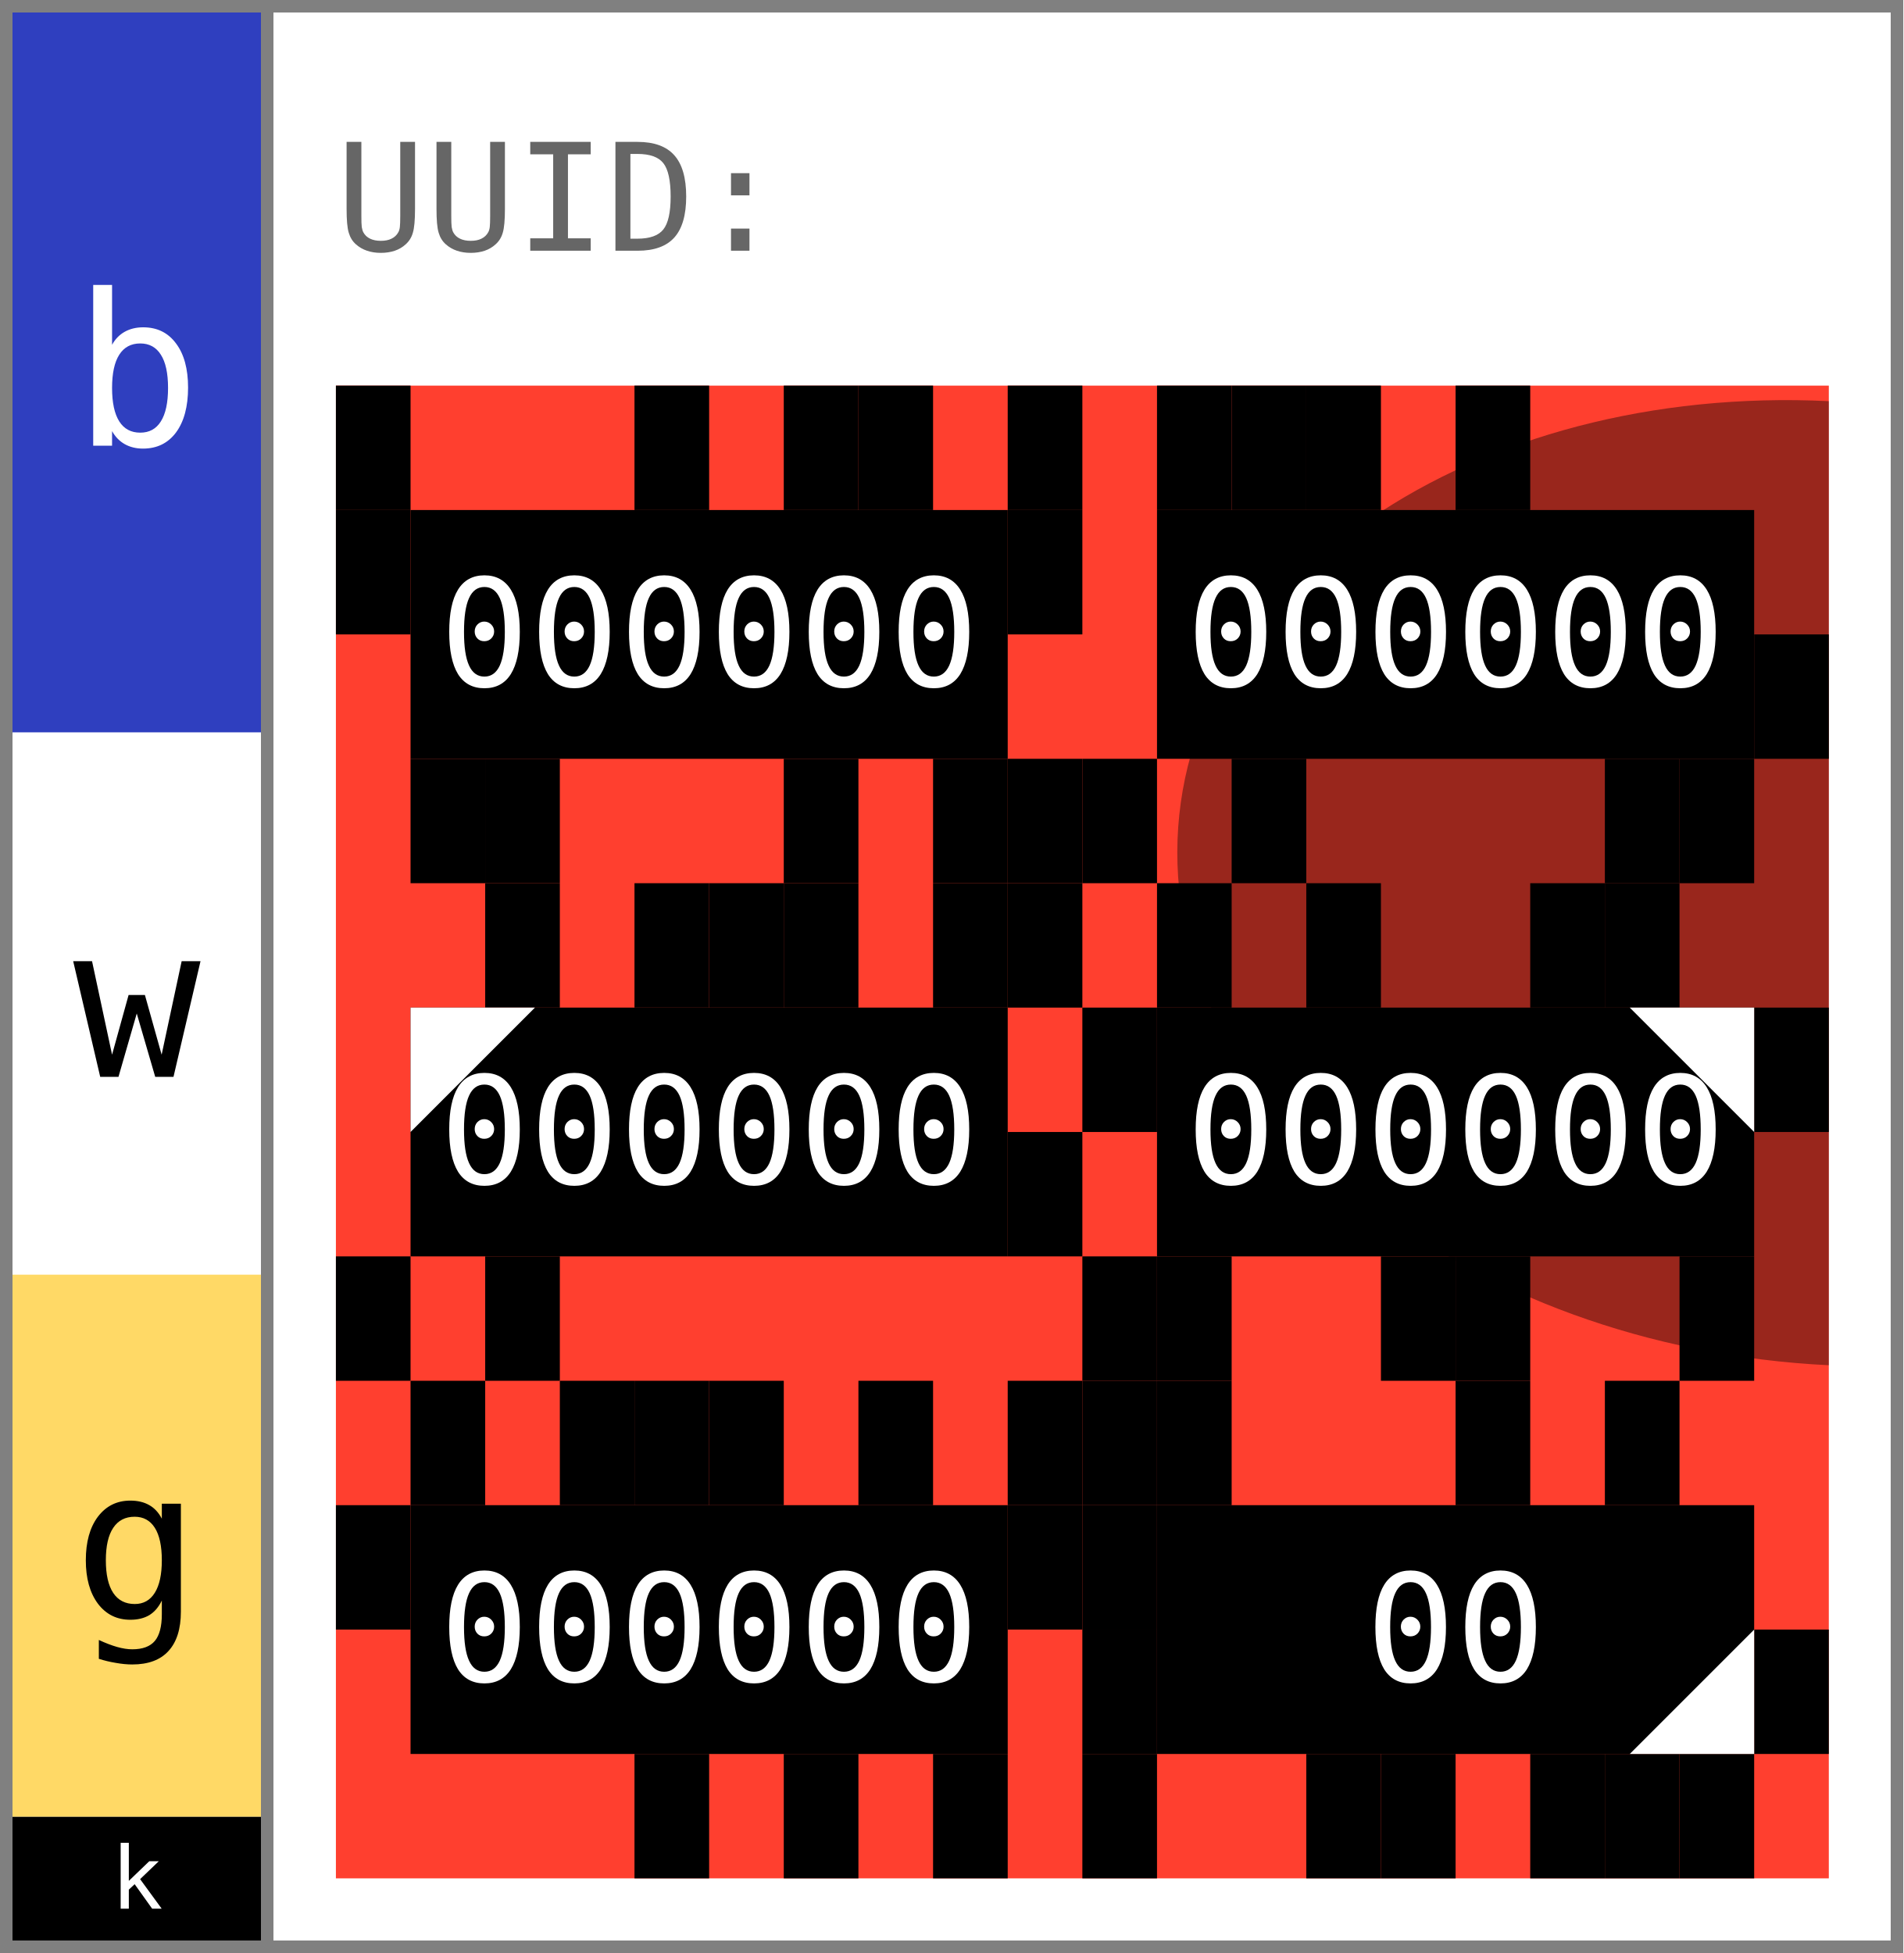
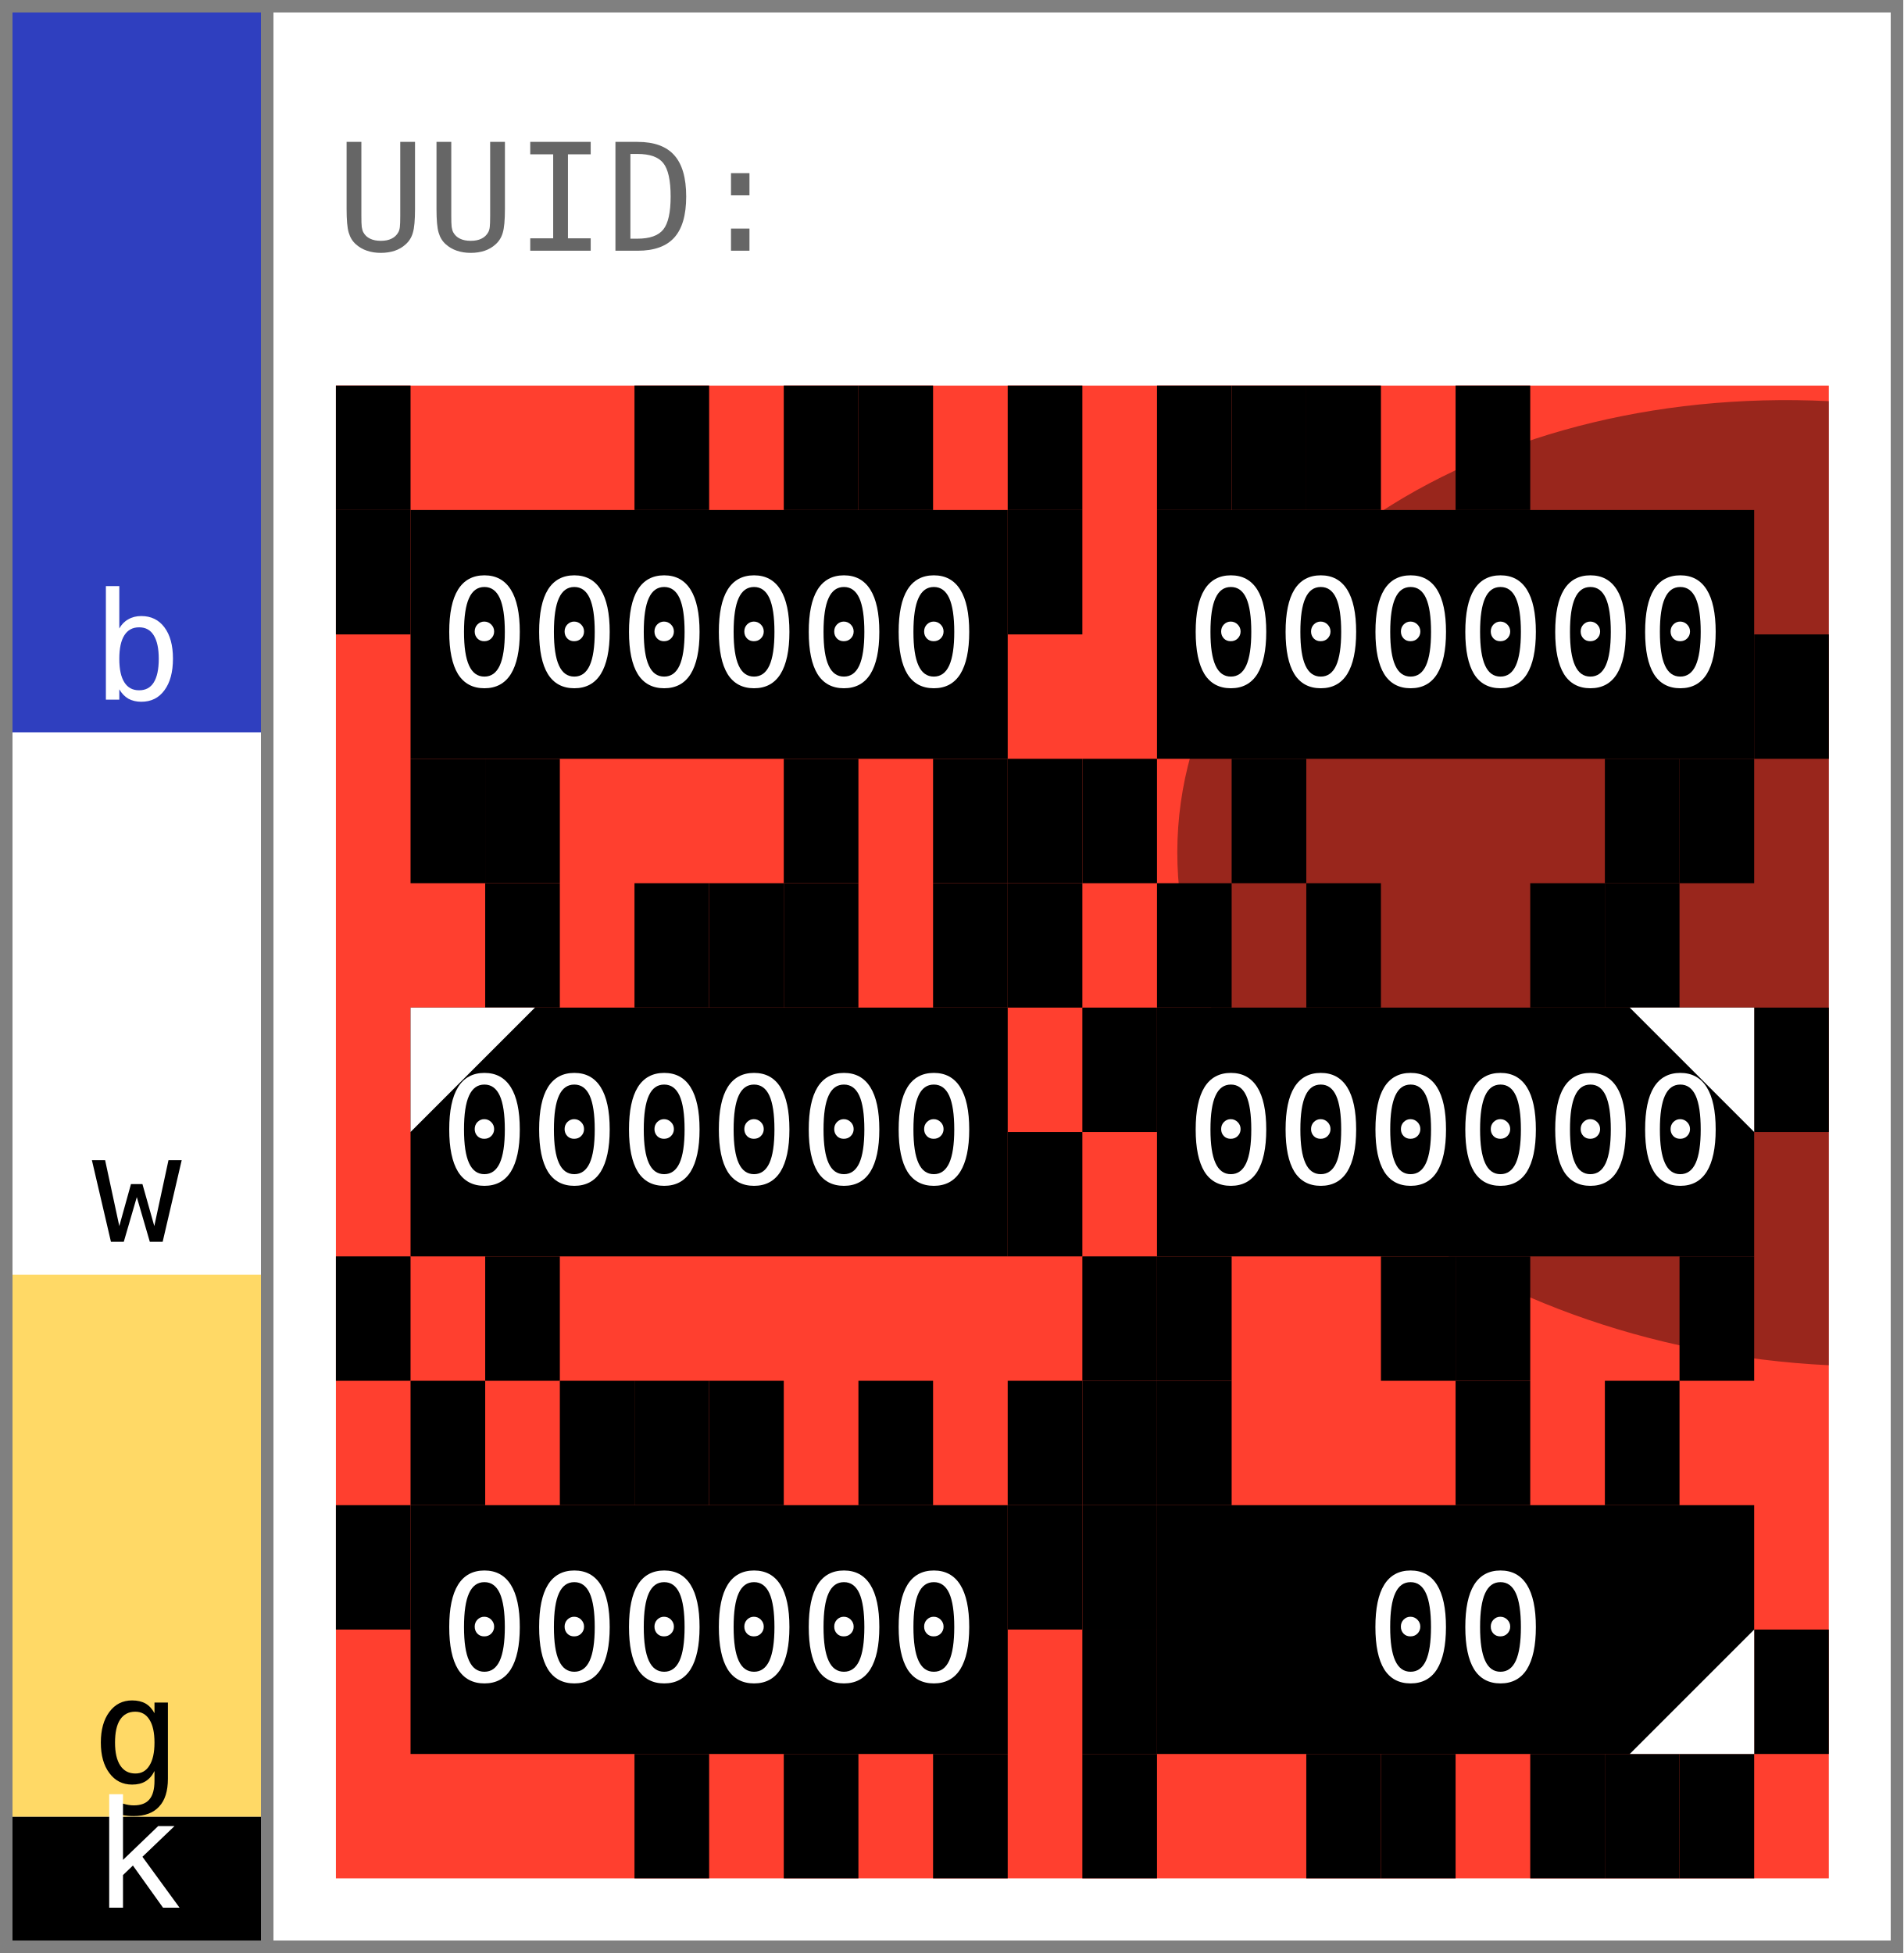
<svg xmlns="http://www.w3.org/2000/svg" width="153.0" height="157.0" viewBox="0 0 153.0 157.0" data-entviz-version="v6" data-entviz-lib="0.5.0" data-input-bytes="36" data-cols="2" data-rows="3">
  <defs>
    <clipPath id="grid-clip-98b6d128682e280b-2x3">
      <rect x="27.0" y="31.0" width="120.0" height="120.0" />
    </clipPath>
  </defs>
  <rect x="0" y="0" width="153.0" height="157.0" fill="#ffffff" />
  <g data-channel="grid">
    <rect x="27.0" y="31.0" width="120.0" height="120.0" fill="#ff3f2f" />
    <g>
      <rect x="27.0" y="31.0" width="6.0" height="10.0" fill="#000000" />
      <rect x="51.0" y="31.0" width="6.0" height="10.0" fill="#000000" />
      <rect x="63.0" y="31.0" width="6.0" height="10.0" fill="#000000" />
      <rect x="69.0" y="31.0" width="6.0" height="10.0" fill="#000000" />
      <rect x="81.0" y="31.0" width="6.0" height="10.0" fill="#000000" />
      <rect x="81.0" y="41.0" width="6.0" height="10.0" fill="#000000" />
      <rect x="81.0" y="61.0" width="6.0" height="10.0" fill="#000000" />
      <rect x="75.0" y="61.0" width="6.0" height="10.0" fill="#000000" />
      <rect x="63.0" y="61.0" width="6.0" height="10.0" fill="#000000" />
      <rect x="39.0" y="61.0" width="6.0" height="10.0" fill="#000000" />
      <rect x="33.0" y="61.0" width="6.0" height="10.0" fill="#000000" />
      <rect x="27.0" y="41.0" width="6.0" height="10.0" fill="#000000" />
      <rect x="93.0" y="31.0" width="6.0" height="10.0" fill="#000000" />
      <rect x="99.0" y="31.0" width="6.0" height="10.0" fill="#000000" />
      <rect x="105.0" y="31.0" width="6.0" height="10.0" fill="#000000" />
      <rect x="117.0" y="31.0" width="6.0" height="10.0" fill="#000000" />
      <rect x="141.0" y="51.0" width="6.0" height="10.0" fill="#000000" />
      <rect x="135.0" y="61.0" width="6.0" height="10.0" fill="#000000" />
      <rect x="129.0" y="61.0" width="6.0" height="10.0" fill="#000000" />
      <rect x="99.0" y="61.0" width="6.0" height="10.0" fill="#000000" />
      <rect x="87.0" y="61.0" width="6.0" height="10.0" fill="#000000" />
      <rect x="39.0" y="71.0" width="6.0" height="10.0" fill="#000000" />
      <rect x="51.0" y="71.0" width="6.0" height="10.0" fill="#000000" />
      <rect x="57.0" y="71.0" width="6.0" height="10.0" fill="#000000" />
      <rect x="63.0" y="71.0" width="6.0" height="10.0" fill="#000000" />
      <rect x="75.0" y="71.0" width="6.0" height="10.0" fill="#000000" />
      <rect x="81.0" y="71.0" width="6.0" height="10.0" fill="#000000" />
      <rect x="81.0" y="91.0" width="6.0" height="10.0" fill="#000000" />
      <rect x="39.0" y="101.0" width="6.0" height="10.0" fill="#000000" />
      <rect x="27.0" y="101.0" width="6.0" height="10.0" fill="#000000" />
      <rect x="93.0" y="71.0" width="6.0" height="10.0" fill="#000000" />
      <rect x="105.0" y="71.0" width="6.0" height="10.0" fill="#000000" />
      <rect x="123.0" y="71.0" width="6.0" height="10.0" fill="#000000" />
      <rect x="129.0" y="71.0" width="6.0" height="10.0" fill="#000000" />
      <rect x="141.0" y="81.0" width="6.0" height="10.0" fill="#000000" />
      <rect x="135.0" y="101.0" width="6.0" height="10.0" fill="#000000" />
      <rect x="117.0" y="101.0" width="6.0" height="10.0" fill="#000000" />
      <rect x="111.0" y="101.0" width="6.0" height="10.0" fill="#000000" />
      <rect x="93.0" y="101.0" width="6.0" height="10.0" fill="#000000" />
      <rect x="87.0" y="101.0" width="6.0" height="10.0" fill="#000000" />
      <rect x="87.0" y="81.0" width="6.0" height="10.0" fill="#000000" />
      <rect x="33.0" y="111.0" width="6.0" height="10.0" fill="#000000" />
      <rect x="45.0" y="111.0" width="6.0" height="10.0" fill="#000000" />
      <rect x="51.0" y="111.0" width="6.0" height="10.0" fill="#000000" />
      <rect x="57.0" y="111.0" width="6.0" height="10.0" fill="#000000" />
      <rect x="69.0" y="111.0" width="6.0" height="10.0" fill="#000000" />
      <rect x="81.0" y="111.0" width="6.0" height="10.0" fill="#000000" />
      <rect x="81.0" y="121.0" width="6.0" height="10.0" fill="#000000" />
      <rect x="75.0" y="141.0" width="6.0" height="10.0" fill="#000000" />
      <rect x="63.0" y="141.0" width="6.0" height="10.0" fill="#000000" />
      <rect x="51.0" y="141.0" width="6.0" height="10.0" fill="#000000" />
      <rect x="27.0" y="121.0" width="6.0" height="10.0" fill="#000000" />
      <rect x="87.0" y="111.0" width="6.0" height="10.0" fill="#000000" />
      <rect x="93.0" y="111.0" width="6.0" height="10.0" fill="#000000" />
      <rect x="117.0" y="111.0" width="6.0" height="10.0" fill="#000000" />
      <rect x="129.0" y="111.0" width="6.0" height="10.0" fill="#000000" />
      <rect x="141.0" y="131.0" width="6.0" height="10.0" fill="#000000" />
      <rect x="135.0" y="141.0" width="6.0" height="10.0" fill="#000000" />
      <rect x="129.0" y="141.0" width="6.0" height="10.0" fill="#000000" />
      <rect x="123.0" y="141.0" width="6.0" height="10.0" fill="#000000" />
      <rect x="111.0" y="141.0" width="6.0" height="10.0" fill="#000000" />
      <rect x="105.0" y="141.0" width="6.0" height="10.0" fill="#000000" />
      <rect x="87.0" y="141.0" width="6.0" height="10.0" fill="#000000" />
      <rect x="87.0" y="131.0" width="6.0" height="10.0" fill="#000000" />
      <rect x="87.0" y="121.0" width="6.0" height="10.0" fill="#000000" />
    </g>
    <g clip-path="url(#grid-clip-98b6d128682e280b-2x3)" data-channel="ellipse" data-ellipse-anchor-x="147.0" data-ellipse-anchor-y="71.0" data-ellipse-rx="38.651509672973965" data-ellipse-ry="52.49682657075569" data-ellipse-rotation-deg="96.0">
      <ellipse cx="147.0" cy="71.0" rx="38.652" ry="52.497" transform="rotate(96.0 147.0 71.0)" fill="#000000" fill-opacity="0.4" />
    </g>
    <g>
      <g data-channel="cell" data-cell-index="0" data-cell-row="0" data-cell-col="0">
        <rect x="33.0" y="41.0" width="48.0" height="20.0" fill="#000000" />
        <text x="57.0" y="51.0" fill="#ffffff" style="font-family: &quot;JetBrains Mono&quot;, &quot;Menlo&quot;, &quot;Consolas&quot;, &quot;DejaVu Sans Mono&quot;, &quot;Liberation Mono&quot;, &quot;Roboto Mono&quot;, &quot;Noto Sans Mono&quot;, monospace; font-size: 12.0px;" text-anchor="middle" dominant-baseline="central">000000</text>
      </g>
      <g data-channel="cell" data-cell-index="1" data-cell-row="0" data-cell-col="1">
        <rect x="93.0" y="41.0" width="48.0" height="20.0" fill="#000000" />
        <text x="117.0" y="51.0" fill="#ffffff" style="font-family: &quot;JetBrains Mono&quot;, &quot;Menlo&quot;, &quot;Consolas&quot;, &quot;DejaVu Sans Mono&quot;, &quot;Liberation Mono&quot;, &quot;Roboto Mono&quot;, &quot;Noto Sans Mono&quot;, monospace; font-size: 12.0px;" text-anchor="middle" dominant-baseline="central">000000</text>
      </g>
      <g data-channel="cell" data-cell-index="2" data-cell-row="1" data-cell-col="0" data-cell-quartile="1">
        <rect x="33.0" y="81.0" width="48.0" height="20.0" fill="#000000" />
        <text x="57.0" y="91.0" fill="#ffffff" style="font-family: &quot;JetBrains Mono&quot;, &quot;Menlo&quot;, &quot;Consolas&quot;, &quot;DejaVu Sans Mono&quot;, &quot;Liberation Mono&quot;, &quot;Roboto Mono&quot;, &quot;Noto Sans Mono&quot;, monospace; font-size: 12.0px;" text-anchor="middle" dominant-baseline="central">000000</text>
        <polygon points="33.0,81.0 43.0,81.0 33.0,91.0" fill="#ffffff" />
      </g>
      <g data-channel="cell" data-cell-index="3" data-cell-row="1" data-cell-col="1" data-cell-quartile="2">
        <rect x="93.0" y="81.0" width="48.0" height="20.0" fill="#000000" />
        <text x="117.0" y="91.0" fill="#ffffff" style="font-family: &quot;JetBrains Mono&quot;, &quot;Menlo&quot;, &quot;Consolas&quot;, &quot;DejaVu Sans Mono&quot;, &quot;Liberation Mono&quot;, &quot;Roboto Mono&quot;, &quot;Noto Sans Mono&quot;, monospace; font-size: 12.0px;" text-anchor="middle" dominant-baseline="central">000000</text>
        <polygon points="141.0,81.0 131.0,81.0 141.0,91.0" fill="#ffffff" />
      </g>
      <g data-channel="cell" data-cell-index="4" data-cell-row="2" data-cell-col="0">
        <rect x="33.0" y="121.0" width="48.0" height="20.0" fill="#000000" />
        <text x="57.0" y="131.0" fill="#ffffff" style="font-family: &quot;JetBrains Mono&quot;, &quot;Menlo&quot;, &quot;Consolas&quot;, &quot;DejaVu Sans Mono&quot;, &quot;Liberation Mono&quot;, &quot;Roboto Mono&quot;, &quot;Noto Sans Mono&quot;, monospace; font-size: 12.0px;" text-anchor="middle" dominant-baseline="central">000000</text>
      </g>
      <g data-channel="cell" data-cell-index="5" data-cell-row="2" data-cell-col="1" data-cell-quartile="3">
        <rect x="93.0" y="121.0" width="48.0" height="20.0" fill="#000000" />
        <text x="117.0" y="131.0" fill="#ffffff" style="font-family: &quot;JetBrains Mono&quot;, &quot;Menlo&quot;, &quot;Consolas&quot;, &quot;DejaVu Sans Mono&quot;, &quot;Liberation Mono&quot;, &quot;Roboto Mono&quot;, &quot;Noto Sans Mono&quot;, monospace; font-size: 12.0px;" text-anchor="middle" dominant-baseline="central">00</text>
        <polygon points="141.0,141.0 141.0,131.0 131.0,141.0" fill="#ffffff" />
      </g>
    </g>
  </g>
  <g data-channel="color-bar">
    <g data-color-bar-rank="0" data-color-bar-band="B">
      <rect x="1" y="1" width="20.0" height="57.886" fill="#2f3fbf" />
-       <text x="11.0" y="29.943" fill="#ffffff" style="font-family: &quot;JetBrains Mono&quot;, &quot;Menlo&quot;, &quot;Consolas&quot;, &quot;DejaVu Sans Mono&quot;, &quot;Liberation Mono&quot;, &quot;Roboto Mono&quot;, &quot;Noto Sans Mono&quot;, monospace; font-size: 17.0px;" text-anchor="middle" dominant-baseline="central" data-color-bar-letter="true">b</text>
+       <text x="11.0" y="56.246" fill="#ffffff" style="font-family: &quot;JetBrains Mono&quot;, &quot;Menlo&quot;, &quot;Consolas&quot;, &quot;DejaVu Sans Mono&quot;, &quot;Liberation Mono&quot;, &quot;Roboto Mono&quot;, &quot;Noto Sans Mono&quot;, monospace; font-size: 12.0px;" text-anchor="middle" data-color-bar-letter="true">b</text>
    </g>
    <g data-color-bar-rank="1" data-color-bar-band="W">
      <rect x="1" y="58.886" width="20.0" height="43.583" fill="#ffffff" />
-       <text x="11.0" y="80.678" fill="#000000" style="font-family: &quot;JetBrains Mono&quot;, &quot;Menlo&quot;, &quot;Consolas&quot;, &quot;DejaVu Sans Mono&quot;, &quot;Liberation Mono&quot;, &quot;Roboto Mono&quot;, &quot;Noto Sans Mono&quot;, monospace; font-size: 17.0px;" text-anchor="middle" dominant-baseline="central" data-color-bar-letter="true">w</text>
+       <text x="11.0" y="99.83" fill="#000000" style="font-family: &quot;JetBrains Mono&quot;, &quot;Menlo&quot;, &quot;Consolas&quot;, &quot;DejaVu Sans Mono&quot;, &quot;Liberation Mono&quot;, &quot;Roboto Mono&quot;, &quot;Noto Sans Mono&quot;, monospace; font-size: 12.0px;" text-anchor="middle" data-color-bar-letter="true">w</text>
    </g>
    <g data-color-bar-rank="2" data-color-bar-band="G">
      <rect x="1" y="102.47" width="20.0" height="43.583" fill="#ffd966" />
-       <text x="11.0" y="124.262" fill="#000000" style="font-family: &quot;JetBrains Mono&quot;, &quot;Menlo&quot;, &quot;Consolas&quot;, &quot;DejaVu Sans Mono&quot;, &quot;Liberation Mono&quot;, &quot;Roboto Mono&quot;, &quot;Noto Sans Mono&quot;, monospace; font-size: 17.0px;" text-anchor="middle" dominant-baseline="central" data-color-bar-letter="true">g</text>
+       <text x="11.0" y="143.413" fill="#000000" style="font-family: &quot;JetBrains Mono&quot;, &quot;Menlo&quot;, &quot;Consolas&quot;, &quot;DejaVu Sans Mono&quot;, &quot;Liberation Mono&quot;, &quot;Roboto Mono&quot;, &quot;Noto Sans Mono&quot;, monospace; font-size: 12.0px;" text-anchor="middle" data-color-bar-letter="true">g</text>
    </g>
    <g data-color-bar-rank="3" data-color-bar-band="K">
      <rect x="1" y="146.053" width="20.0" height="9.947" fill="#000000" />
-       <text x="11.0" y="151.027" fill="#ffffff" style="font-family: &quot;JetBrains Mono&quot;, &quot;Menlo&quot;, &quot;Consolas&quot;, &quot;DejaVu Sans Mono&quot;, &quot;Liberation Mono&quot;, &quot;Roboto Mono&quot;, &quot;Noto Sans Mono&quot;, monospace; font-size: 6.963px;" text-anchor="middle" dominant-baseline="central" data-color-bar-letter="true">k</text>
+       <text x="11.0" y="153.36" fill="#ffffff" style="font-family: &quot;JetBrains Mono&quot;, &quot;Menlo&quot;, &quot;Consolas&quot;, &quot;DejaVu Sans Mono&quot;, &quot;Liberation Mono&quot;, &quot;Roboto Mono&quot;, &quot;Noto Sans Mono&quot;, monospace; font-size: 12.0px;" text-anchor="middle" data-color-bar-letter="true">k</text>
    </g>
  </g>
  <g data-channel="label-top">
    <text x="27.0" y="16.0" fill="#666666" style="font-family: &quot;JetBrains Mono&quot;, &quot;Menlo&quot;, &quot;Consolas&quot;, &quot;DejaVu Sans Mono&quot;, &quot;Liberation Mono&quot;, &quot;Roboto Mono&quot;, &quot;Noto Sans Mono&quot;, monospace; font-size: 12.0px;" dominant-baseline="central">UUID:</text>
  </g>
  <line x1="0" y1="0.5" x2="153.0" y2="0.5" stroke="#808080" stroke-width="1" shape-rendering="crispEdges" />
  <line x1="152.5" y1="0" x2="152.5" y2="157.0" stroke="#808080" stroke-width="1" shape-rendering="crispEdges" />
  <line x1="0" y1="156.5" x2="153.0" y2="156.5" stroke="#808080" stroke-width="1" shape-rendering="crispEdges" />
  <line x1="0.5" y1="0" x2="0.5" y2="157.0" stroke="#808080" stroke-width="1" shape-rendering="crispEdges" />
  <line x1="21.5" y1="0" x2="21.5" y2="157.0" stroke="#808080" stroke-width="1" shape-rendering="crispEdges" />
</svg>
